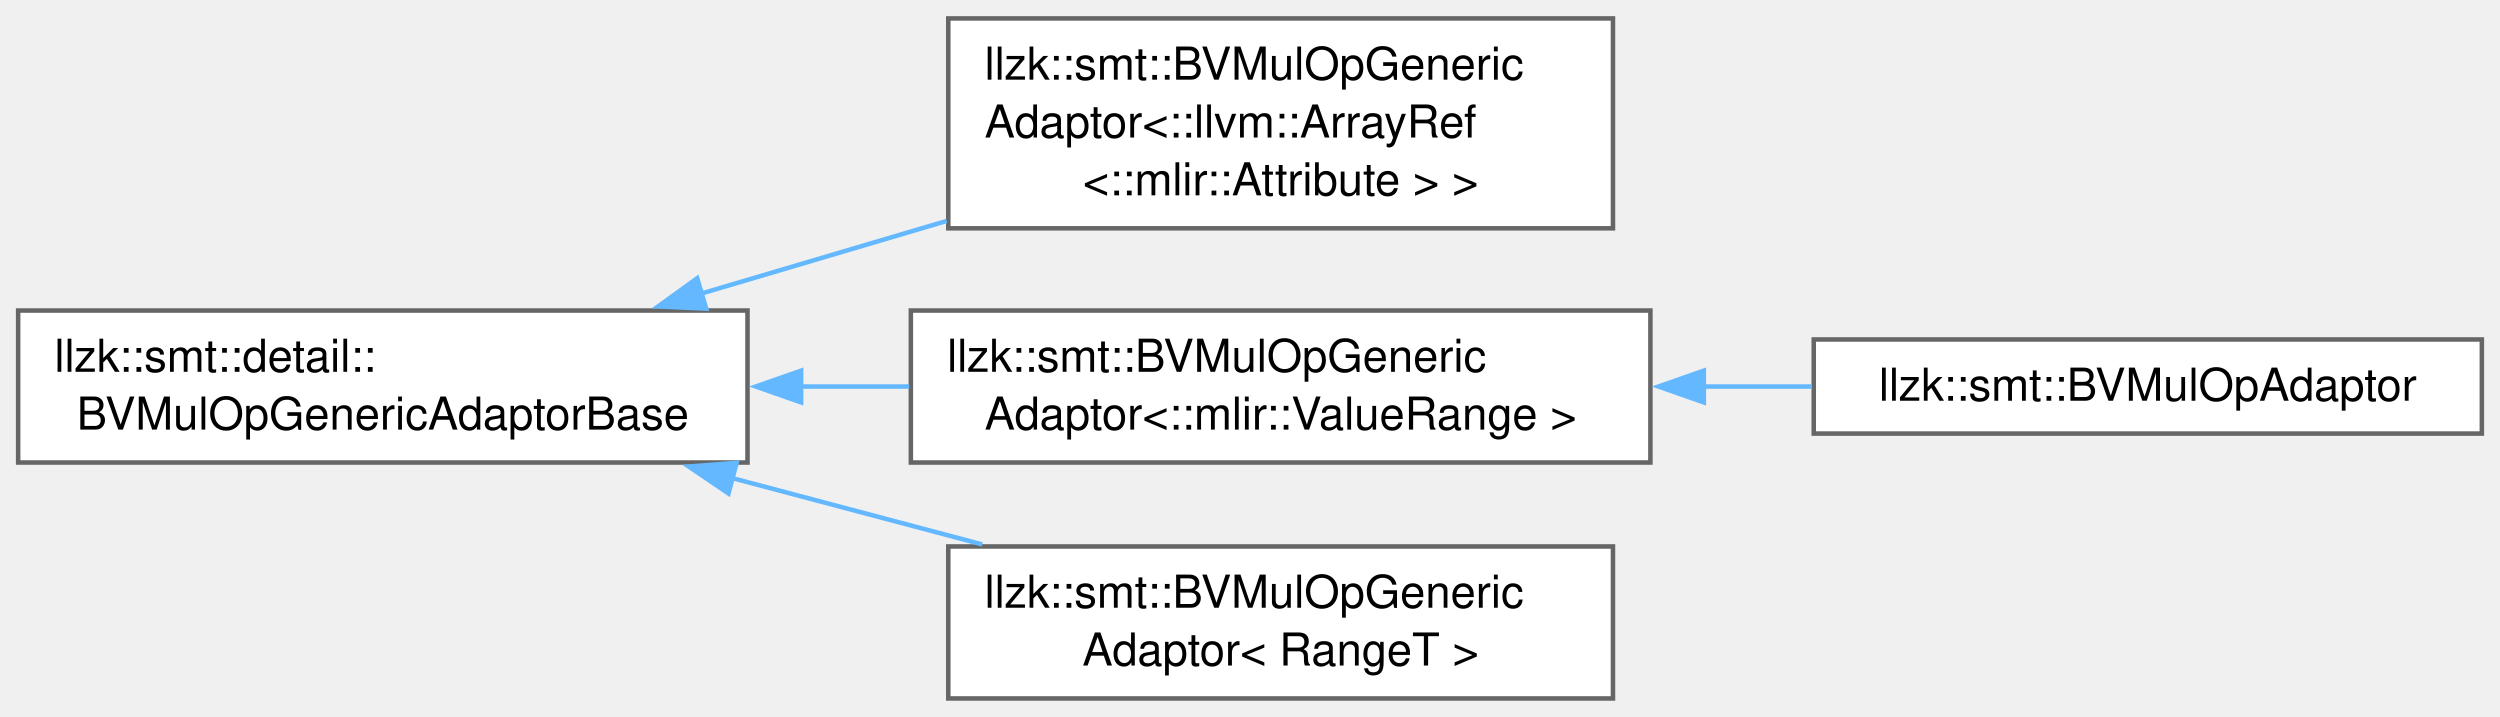
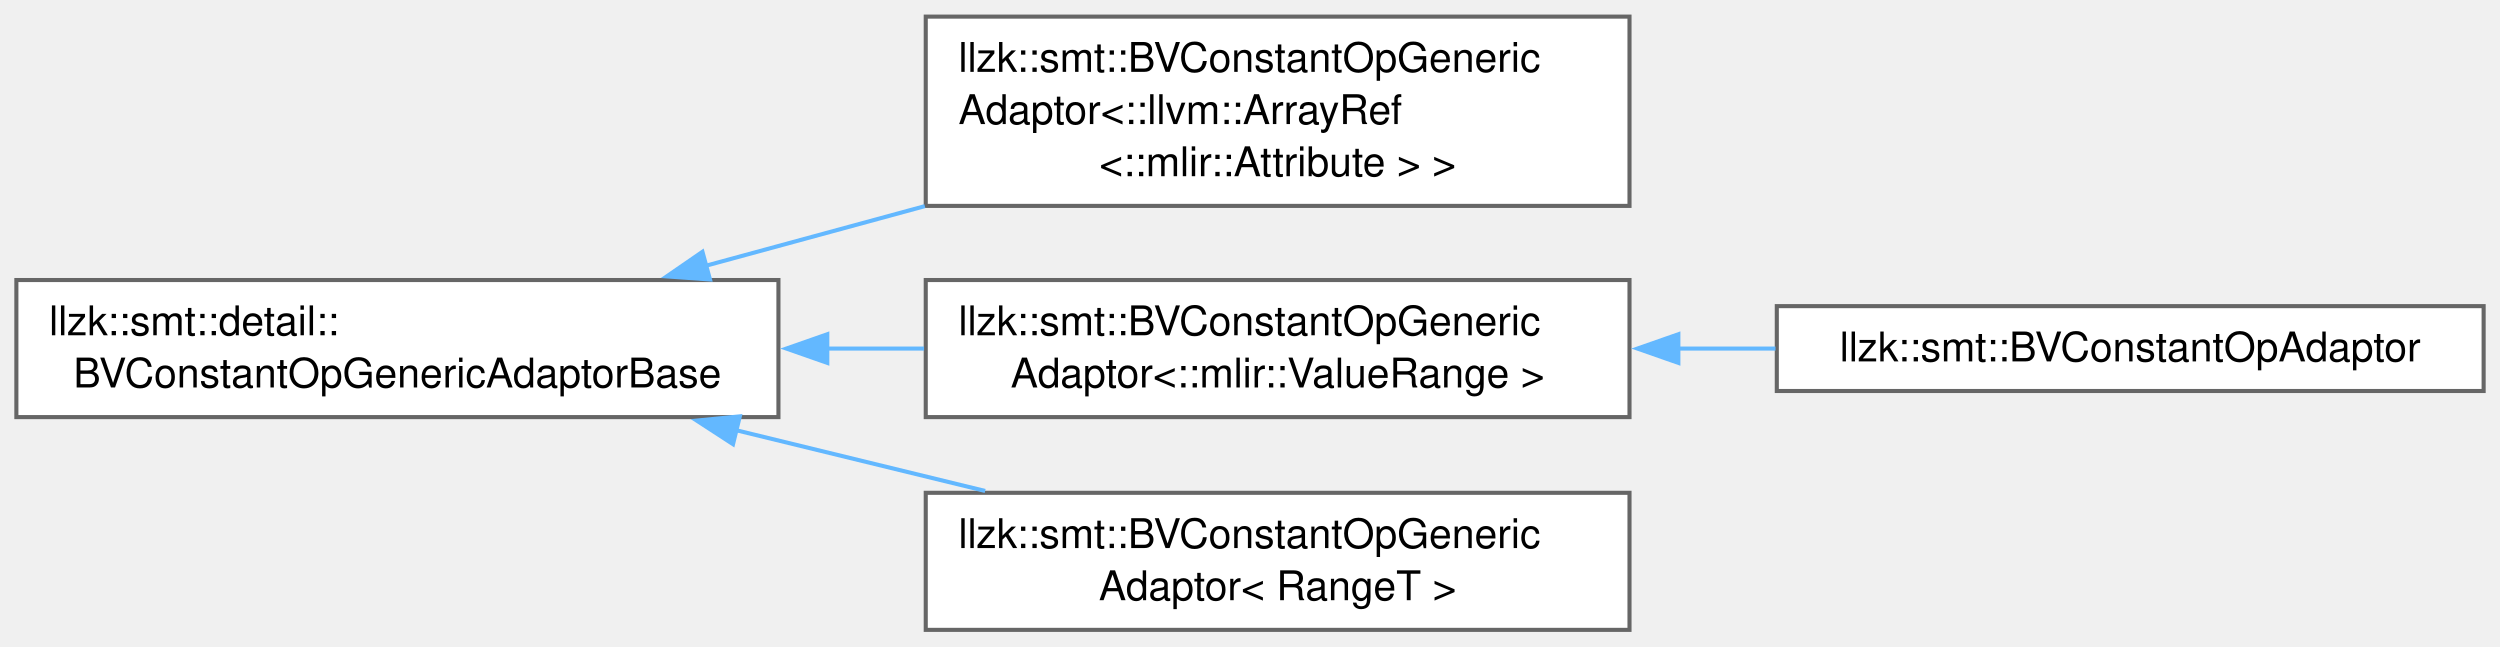
- <svg xmlns="http://www.w3.org/2000/svg" xmlns:xlink="http://www.w3.org/1999/xlink" width="551pt" height="158pt" viewBox="0.00 0.00 551.00 157.88">
+ <svg xmlns="http://www.w3.org/2000/svg" xmlns:xlink="http://www.w3.org/1999/xlink" width="611pt" height="158pt" viewBox="0.00 0.00 611.00 157.88">
  <g id="graph0" class="graph" transform="scale(1 1) rotate(0) translate(4 153.88)">
    <g id="Node000000" class="node">
      <g id="a_Node000000">
-         <a xlink:href="classllzk_1_1smt_1_1detail_1_1BVMulOpGenericAdaptorBase.html" target="_top" xlink:title=" ">
-           <polygon fill="white" stroke="#666666" points="160.75,-85.5 0,-85.5 0,-52 160.75,-52 160.75,-85.5" />
+         <a xlink:href="classllzk_1_1smt_1_1detail_1_1BVConstantOpGenericAdaptorBase.html" target="_top" xlink:title=" ">
+           <polygon fill="white" stroke="#666666" points="186.25,-85.5 0,-85.5 0,-52 186.25,-52 186.25,-85.5" />
          <text text-anchor="start" x="8" y="-72" font-family="Helvetica,sans-Serif" font-size="10.00">llzk::smt::detail::</text>
-           <text text-anchor="middle" x="80.38" y="-59.25" font-family="Helvetica,sans-Serif" font-size="10.00">BVMulOpGenericAdaptorBase</text>
+           <text text-anchor="middle" x="93.12" y="-59.25" font-family="Helvetica,sans-Serif" font-size="10.00">BVConstantOpGenericAdaptorBase</text>
        </a>
      </g>
    </g>
    <g id="Node000001" class="node">
      <g id="a_Node000001">
-         <a xlink:href="classllzk_1_1smt_1_1BVMulOpGenericAdaptor.html" target="_top" xlink:title=" ">
-           <polygon fill="white" stroke="#666666" points="351.5,-149.88 205,-149.88 205,-103.62 351.5,-103.62 351.5,-149.88" />
-           <text text-anchor="start" x="213" y="-136.38" font-family="Helvetica,sans-Serif" font-size="10.00">llzk::smt::BVMulOpGeneric</text>
-           <text text-anchor="start" x="213" y="-123.62" font-family="Helvetica,sans-Serif" font-size="10.00">Adaptor&lt;::llvm::ArrayRef</text>
-           <text text-anchor="middle" x="278.25" y="-110.88" font-family="Helvetica,sans-Serif" font-size="10.00">&lt;::mlir::Attribute &gt; &gt;</text>
+         <a xlink:href="classllzk_1_1smt_1_1BVConstantOpGenericAdaptor.html" target="_top" xlink:title=" ">
+           <polygon fill="white" stroke="#666666" points="394.25,-149.88 222.25,-149.88 222.25,-103.62 394.25,-103.62 394.25,-149.88" />
+           <text text-anchor="start" x="230.25" y="-136.38" font-family="Helvetica,sans-Serif" font-size="10.00">llzk::smt::BVConstantOpGeneric</text>
+           <text text-anchor="start" x="230.25" y="-123.62" font-family="Helvetica,sans-Serif" font-size="10.00">Adaptor&lt;::llvm::ArrayRef</text>
+           <text text-anchor="middle" x="308.25" y="-110.88" font-family="Helvetica,sans-Serif" font-size="10.00">&lt;::mlir::Attribute &gt; &gt;</text>
        </a>
      </g>
    </g>
-     <g id="edge411_Node000000_Node000001" class="edge">
-       <g id="a_edge411_Node000000_Node000001">
+     <g id="edge414_Node000000_Node000001" class="edge">
+       <g id="a_edge414_Node000000_Node000001">
        <a xlink:title=" ">
-           <path fill="none" stroke="#63b8ff" d="M150.36,-89.18C167.94,-94.38 186.89,-99.99 204.65,-105.25" />
-           <polygon fill="#63b8ff" stroke="#63b8ff" points="151.65,-85.91 141.06,-86.42 149.66,-92.62 151.65,-85.91" />
+           <path fill="none" stroke="#63b8ff" d="M168.13,-88.89C185.52,-93.62 204.19,-98.7 222.03,-103.56" />
+           <polygon fill="#63b8ff" stroke="#63b8ff" points="169.52,-85.64 158.95,-86.39 167.68,-92.4 169.52,-85.64" />
        </a>
      </g>
    </g>
    <g id="Node000002" class="node">
      <g id="a_Node000002">
-         <a xlink:href="classllzk_1_1smt_1_1BVMulOpGenericAdaptor.html" target="_top" xlink:title=" ">
-           <polygon fill="white" stroke="#666666" points="359.75,-85.5 196.75,-85.5 196.75,-52 359.75,-52 359.75,-85.5" />
-           <text text-anchor="start" x="204.75" y="-72" font-family="Helvetica,sans-Serif" font-size="10.00">llzk::smt::BVMulOpGeneric</text>
-           <text text-anchor="middle" x="278.25" y="-59.25" font-family="Helvetica,sans-Serif" font-size="10.00">Adaptor&lt;::mlir::ValueRange &gt;</text>
+         <a xlink:href="classllzk_1_1smt_1_1BVConstantOpGenericAdaptor.html" target="_top" xlink:title=" ">
+           <polygon fill="white" stroke="#666666" points="394.25,-85.5 222.25,-85.5 222.25,-52 394.25,-52 394.25,-85.5" />
+           <text text-anchor="start" x="230.25" y="-72" font-family="Helvetica,sans-Serif" font-size="10.00">llzk::smt::BVConstantOpGeneric</text>
+           <text text-anchor="middle" x="308.25" y="-59.25" font-family="Helvetica,sans-Serif" font-size="10.00">Adaptor&lt;::mlir::ValueRange &gt;</text>
        </a>
      </g>
    </g>
-     <g id="edge412_Node000000_Node000002" class="edge">
-       <g id="a_edge412_Node000000_Node000002">
+     <g id="edge415_Node000000_Node000002" class="edge">
+       <g id="a_edge415_Node000000_Node000002">
        <a xlink:title=" ">
-           <path fill="none" stroke="#63b8ff" d="M172.33,-68.75C180.35,-68.75 188.44,-68.75 196.38,-68.75" />
-           <polygon fill="#63b8ff" stroke="#63b8ff" points="172.56,-65.25 162.56,-68.75 172.56,-72.25 172.56,-65.25" />
+           <path fill="none" stroke="#63b8ff" d="M197.95,-68.75C205.95,-68.75 213.97,-68.75 221.84,-68.75" />
+           <polygon fill="#63b8ff" stroke="#63b8ff" points="198.19,-65.25 188.19,-68.75 198.19,-72.25 198.19,-65.25" />
        </a>
      </g>
    </g>
    <g id="Node000004" class="node">
      <g id="a_Node000004">
-         <a xlink:href="classllzk_1_1smt_1_1BVMulOpGenericAdaptor.html" target="_top" xlink:title=" ">
-           <polygon fill="white" stroke="#666666" points="351.5,-33.5 205,-33.5 205,0 351.5,0 351.5,-33.5" />
-           <text text-anchor="start" x="213" y="-20" font-family="Helvetica,sans-Serif" font-size="10.00">llzk::smt::BVMulOpGeneric</text>
-           <text text-anchor="middle" x="278.25" y="-7.25" font-family="Helvetica,sans-Serif" font-size="10.00">Adaptor&lt; RangeT &gt;</text>
+         <a xlink:href="classllzk_1_1smt_1_1BVConstantOpGenericAdaptor.html" target="_top" xlink:title=" ">
+           <polygon fill="white" stroke="#666666" points="394.25,-33.5 222.25,-33.5 222.25,0 394.25,0 394.25,-33.5" />
+           <text text-anchor="start" x="230.25" y="-20" font-family="Helvetica,sans-Serif" font-size="10.00">llzk::smt::BVConstantOpGeneric</text>
+           <text text-anchor="middle" x="308.25" y="-7.25" font-family="Helvetica,sans-Serif" font-size="10.00">Adaptor&lt; RangeT &gt;</text>
        </a>
      </g>
    </g>
-     <g id="edge414_Node000000_Node000004" class="edge">
-       <g id="a_edge414_Node000000_Node000004">
+     <g id="edge417_Node000000_Node000004" class="edge">
+       <g id="a_edge417_Node000000_Node000004">
        <a xlink:title=" ">
-           <path fill="none" stroke="#63b8ff" d="M157.22,-48.61C175.46,-43.77 194.79,-38.64 212.47,-33.95" />
-           <polygon fill="#63b8ff" stroke="#63b8ff" points="156.56,-45.17 147.79,-51.12 158.35,-51.94 156.56,-45.17" />
+           <path fill="none" stroke="#63b8ff" d="M175.81,-48.82C195.91,-43.92 217.25,-38.71 236.77,-33.95" />
+           <polygon fill="#63b8ff" stroke="#63b8ff" points="175.15,-45.38 166.27,-51.15 176.81,-52.18 175.15,-45.38" />
        </a>
      </g>
    </g>
    <g id="Node000003" class="node">
      <g id="a_Node000003">
-         <a xlink:href="classllzk_1_1smt_1_1BVMulOpAdaptor.html" target="_top" xlink:title=" ">
-           <polygon fill="white" stroke="#666666" points="543,-79.12 395.75,-79.12 395.75,-58.38 543,-58.38 543,-79.12" />
-           <text text-anchor="middle" x="469.38" y="-65.62" font-family="Helvetica,sans-Serif" font-size="10.00">llzk::smt::BVMulOpAdaptor</text>
+         <a xlink:href="classllzk_1_1smt_1_1BVConstantOpAdaptor.html" target="_top" xlink:title=" ">
+           <polygon fill="white" stroke="#666666" points="603,-79.12 430.25,-79.12 430.25,-58.38 603,-58.38 603,-79.12" />
+           <text text-anchor="middle" x="516.62" y="-65.62" font-family="Helvetica,sans-Serif" font-size="10.00">llzk::smt::BVConstantOpAdaptor</text>
        </a>
      </g>
    </g>
-     <g id="edge413_Node000002_Node000003" class="edge">
-       <g id="a_edge413_Node000002_Node000003">
+     <g id="edge416_Node000002_Node000003" class="edge">
+       <g id="a_edge416_Node000002_Node000003">
        <a xlink:title=" ">
-           <path fill="none" stroke="#63b8ff" d="M371.36,-68.75C379.42,-68.75 387.5,-68.75 395.37,-68.75" />
-           <polygon fill="#63b8ff" stroke="#63b8ff" points="371.52,-65.25 361.52,-68.75 371.52,-72.25 371.52,-65.25" />
+           <path fill="none" stroke="#63b8ff" d="M405.94,-68.75C413.95,-68.75 422.01,-68.75 429.93,-68.75" />
+           <polygon fill="#63b8ff" stroke="#63b8ff" points="406.19,-65.25 396.19,-68.75 406.19,-72.25 406.19,-65.25" />
        </a>
      </g>
    </g>
  </g>
</svg>
